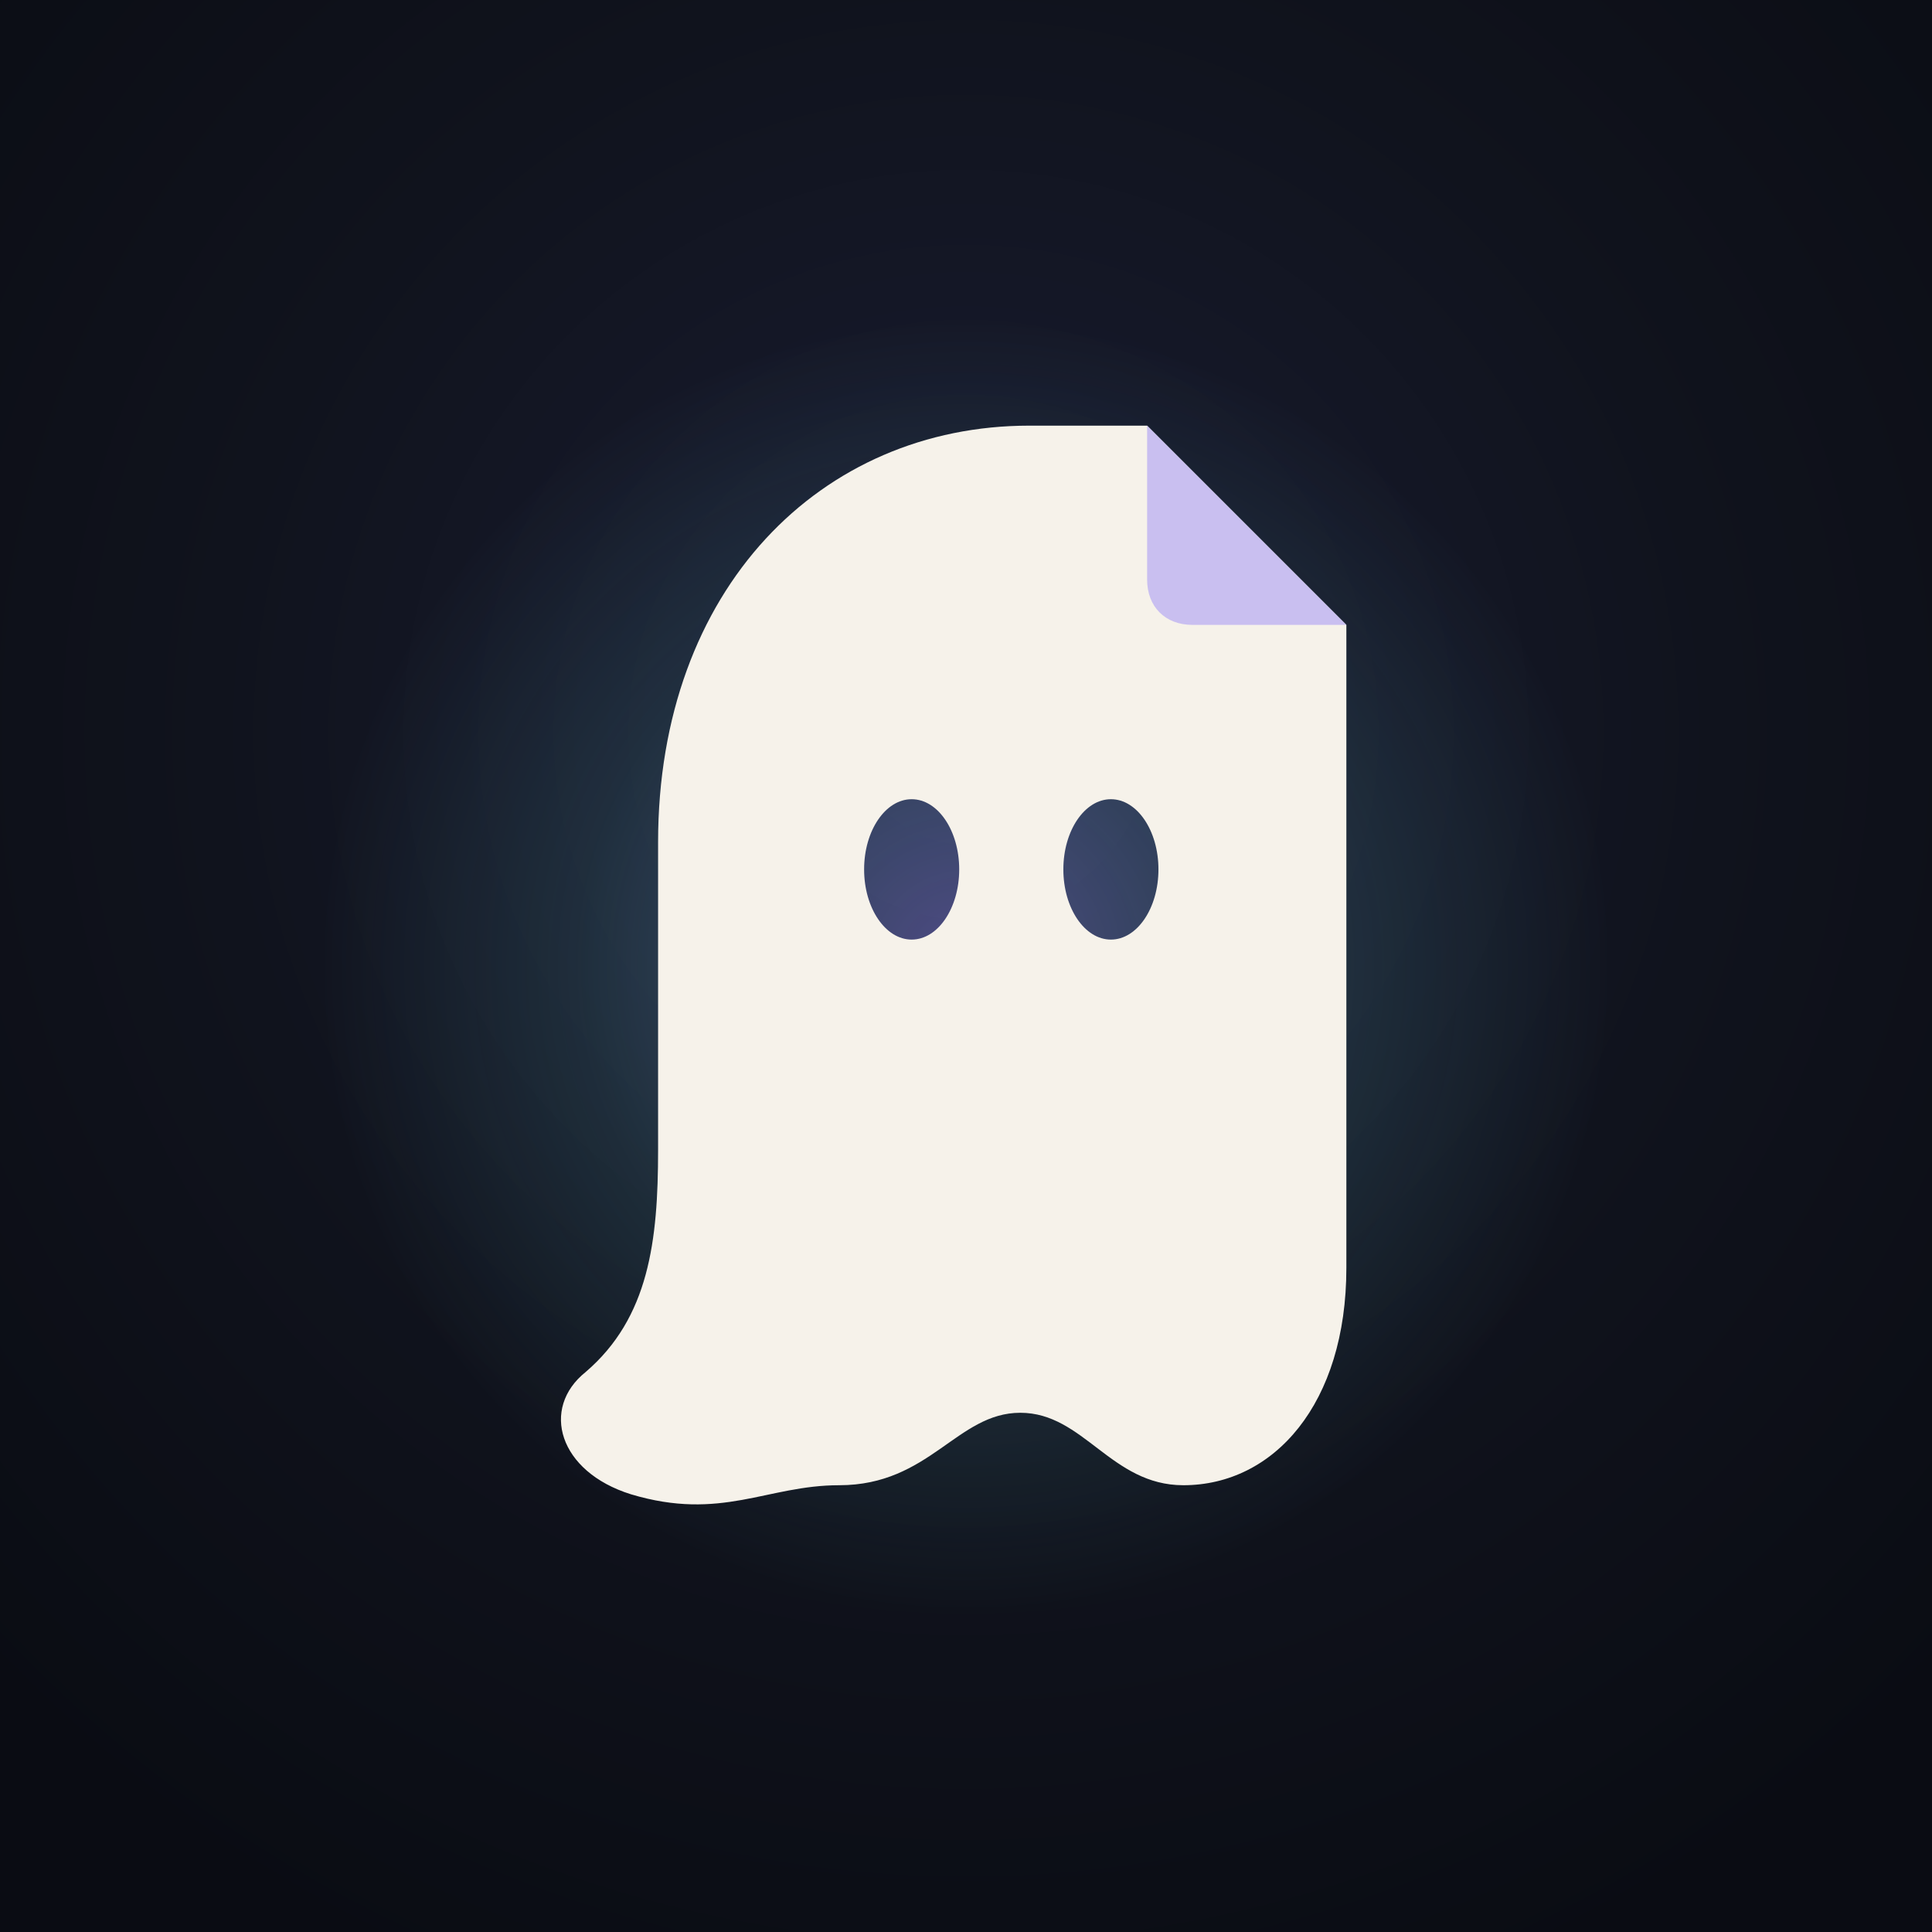
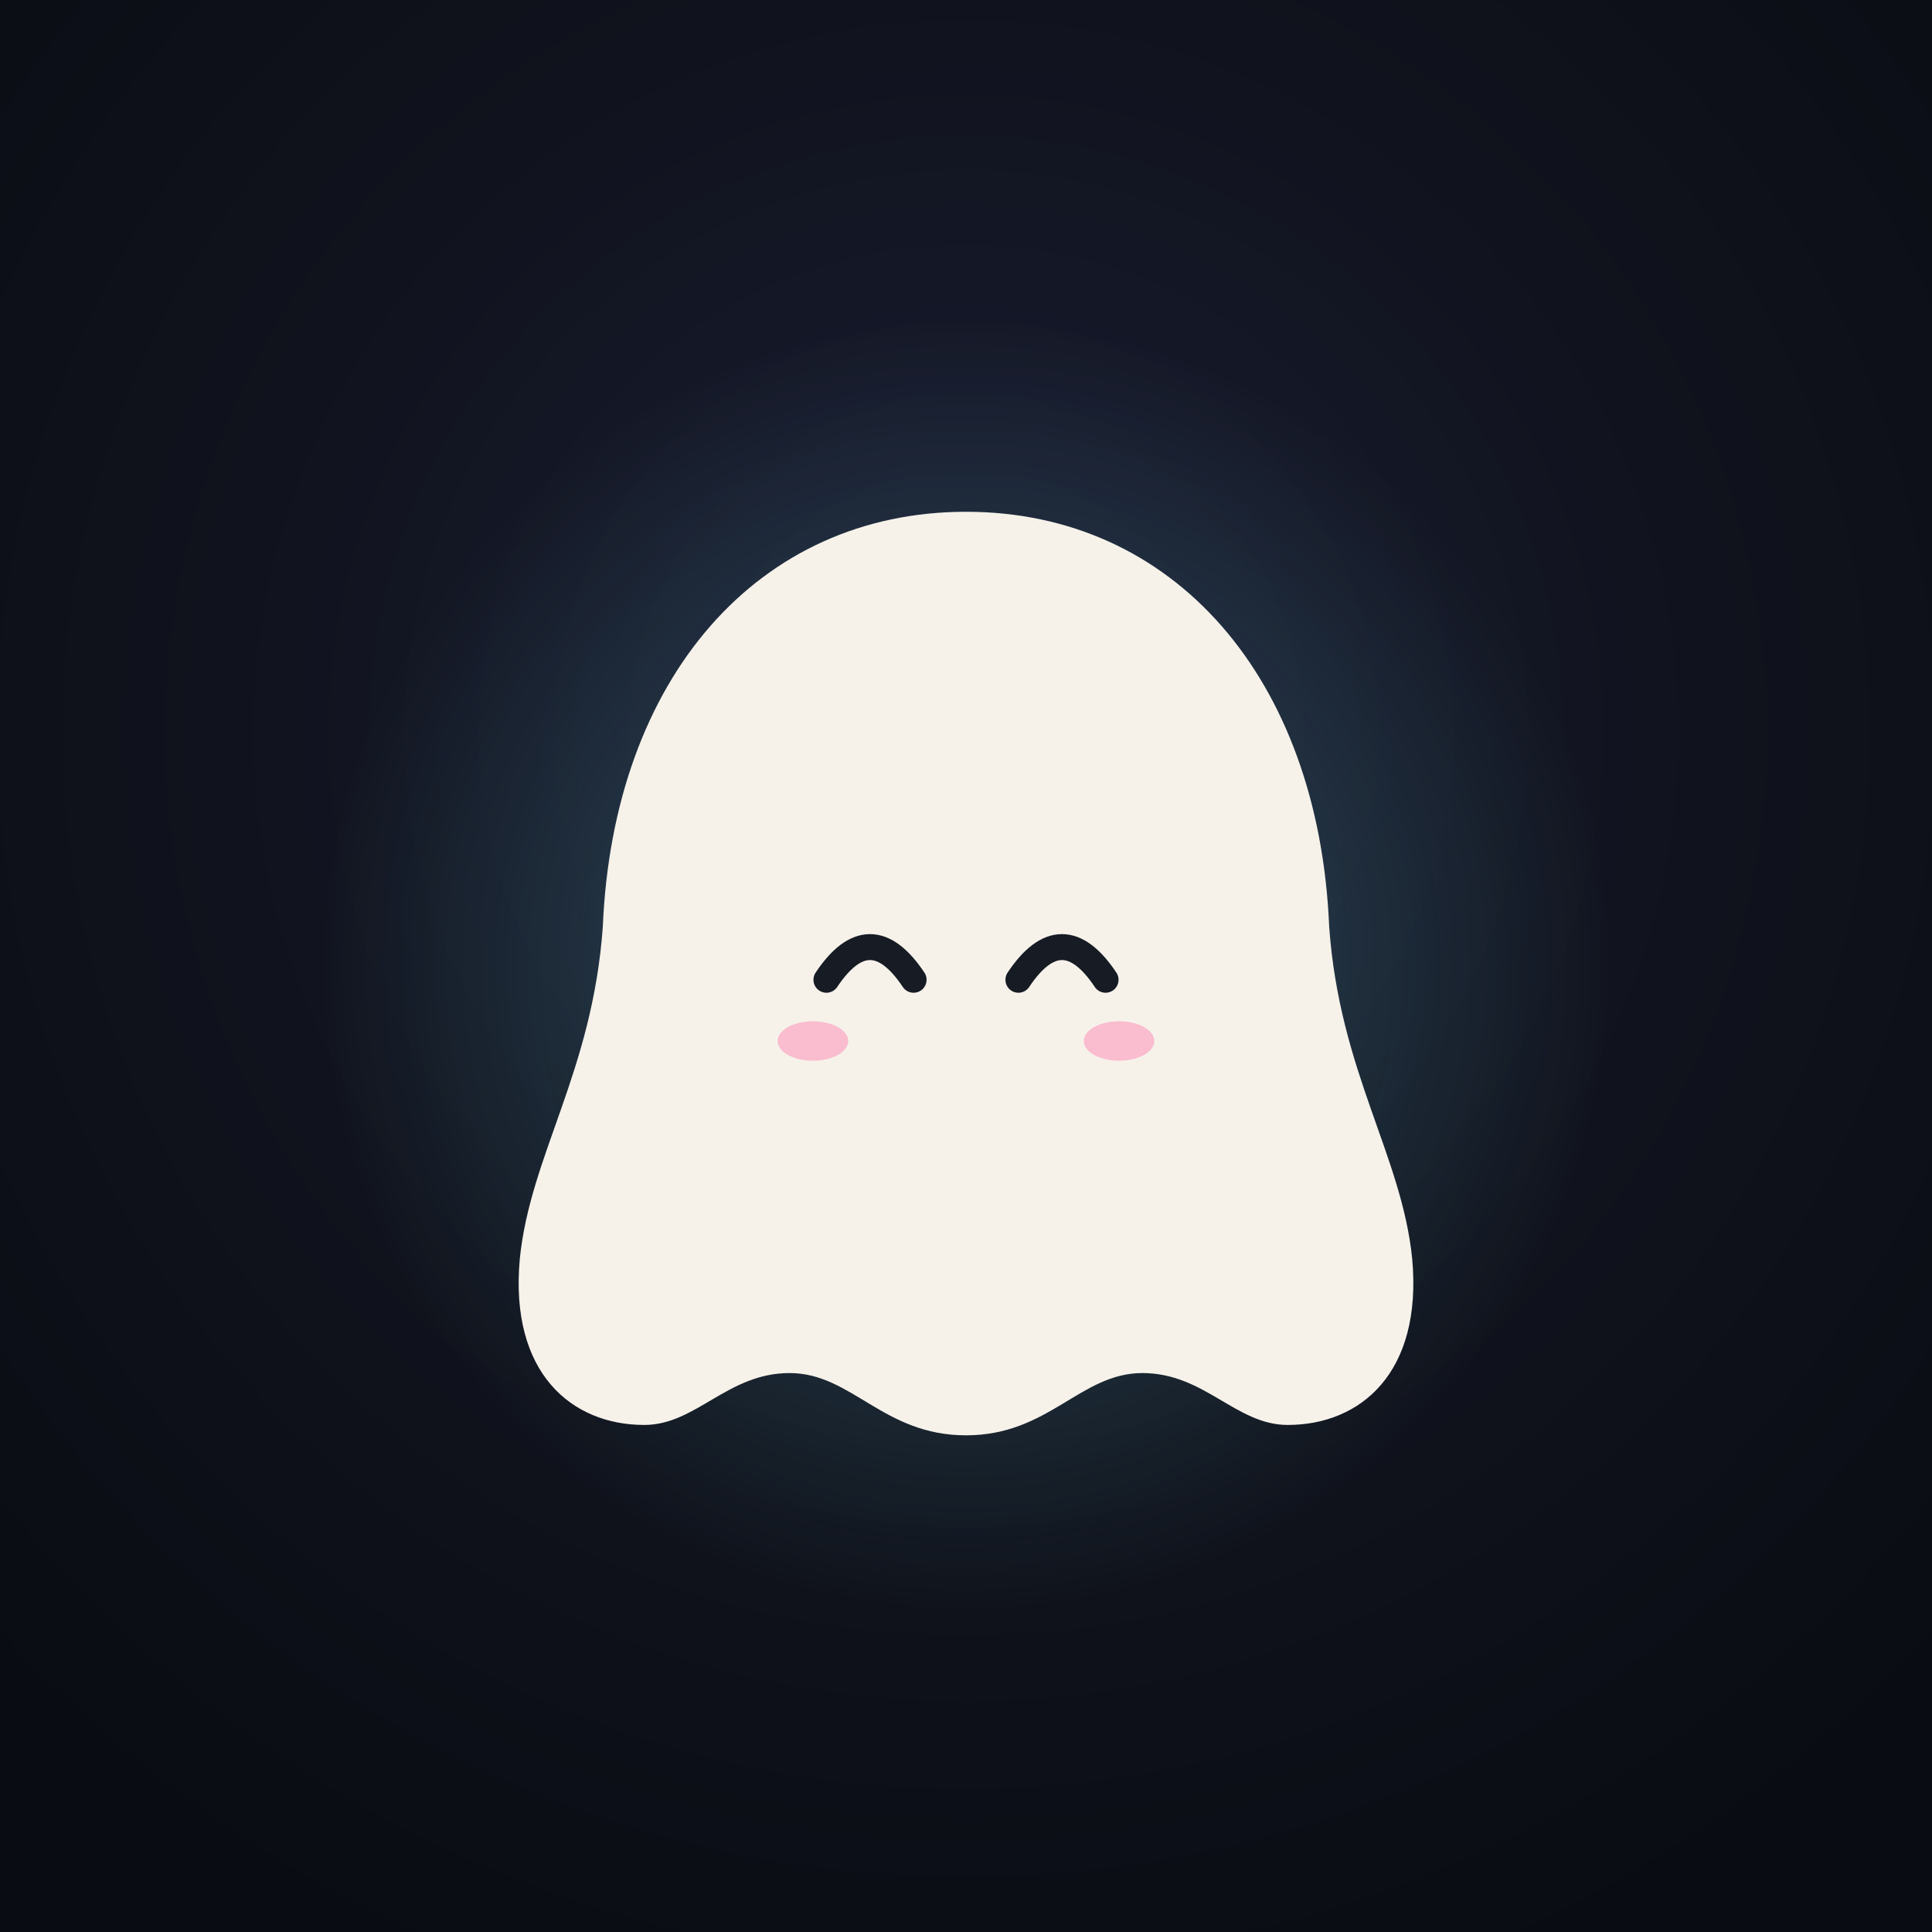
<svg xmlns="http://www.w3.org/2000/svg" viewBox="0 0 512 512">
  <defs>
    <radialGradient id="glow" cx="50%" cy="38%" r="70%">
      <stop offset="0" stop-color="#1a1d33" />
      <stop offset="0.55" stop-color="#10131d" />
      <stop offset="1" stop-color="#0a0c13" />
    </radialGradient>
    <radialGradient id="halo" cx="50%" cy="50%" r="50%">
      <stop offset="0" stop-color="#9d8cff" stop-opacity="0.42" />
      <stop offset="0.6" stop-color="#6fd3dc" stop-opacity="0.12" />
      <stop offset="1" stop-color="#6fd3dc" stop-opacity="0" />
    </radialGradient>
  </defs>
  <rect width="512" height="512" fill="url(#glow)" />
  <circle cx="256" cy="256" r="170" fill="url(#halo)" />
-   <g transform="translate(256 258) scale(1.2) translate(-126 -149)">
-     <path fill="#f6f2ea" fill-rule="evenodd" d="M58 120C58 64 94 28 140 28L166 28L210 72L210 214C210 244 194 262 174 262C158 262 152 246 138 246C124 246 118 262 98 262C82 262 72 270 52 264C36 259 32 245 42 237C56 225 58 208 58 188ZM103.5 126a10.5 15.5 0 1 0 21.0 0a10.5 15.5 0 1 0 -21.0 0ZM147.5 126a10.5 15.5 0 1 0 21.0 0a10.5 15.5 0 1 0 -21.0 0Z" />
-     <path fill="#c9bff0" d="M166 28L166 62C166 68 170 72 176 72L210 72Z" />
+   <g transform="translate(256 258) scale(2.75) translate(-50 -48.5)">
+     <path fill="#f6f2ea" d="M50 4C70 4 84 20 85 44C86 58 92 66 93 76C94 87 88 92 81 92C76 92 73 87 67 87C61 87 58 93 50 93C42 93 39 87 33 87C27 87 24 92 19 92C12 92 6 87 7 76C8 66 14 58 15 44C16 20 30 4 50 4Z" />
+     <path d="M36.55 49.10Q40.75 42.80 44.95 49.10" fill="none" stroke="#161b24" stroke-width="2.5" stroke-linecap="round" />
+     <path d="M55.05 49.10Q59.25 42.80 63.45 49.10" fill="none" stroke="#161b24" stroke-width="2.5" stroke-linecap="round" />
+     <ellipse cx="35.25" cy="55.00" rx="3.4" ry="1.9" fill="#ff7ab0" fill-opacity="0.45" />
+     <ellipse cx="64.75" cy="55.00" rx="3.4" ry="1.9" fill="#ff7ab0" fill-opacity="0.45" />
  </g>
</svg>
